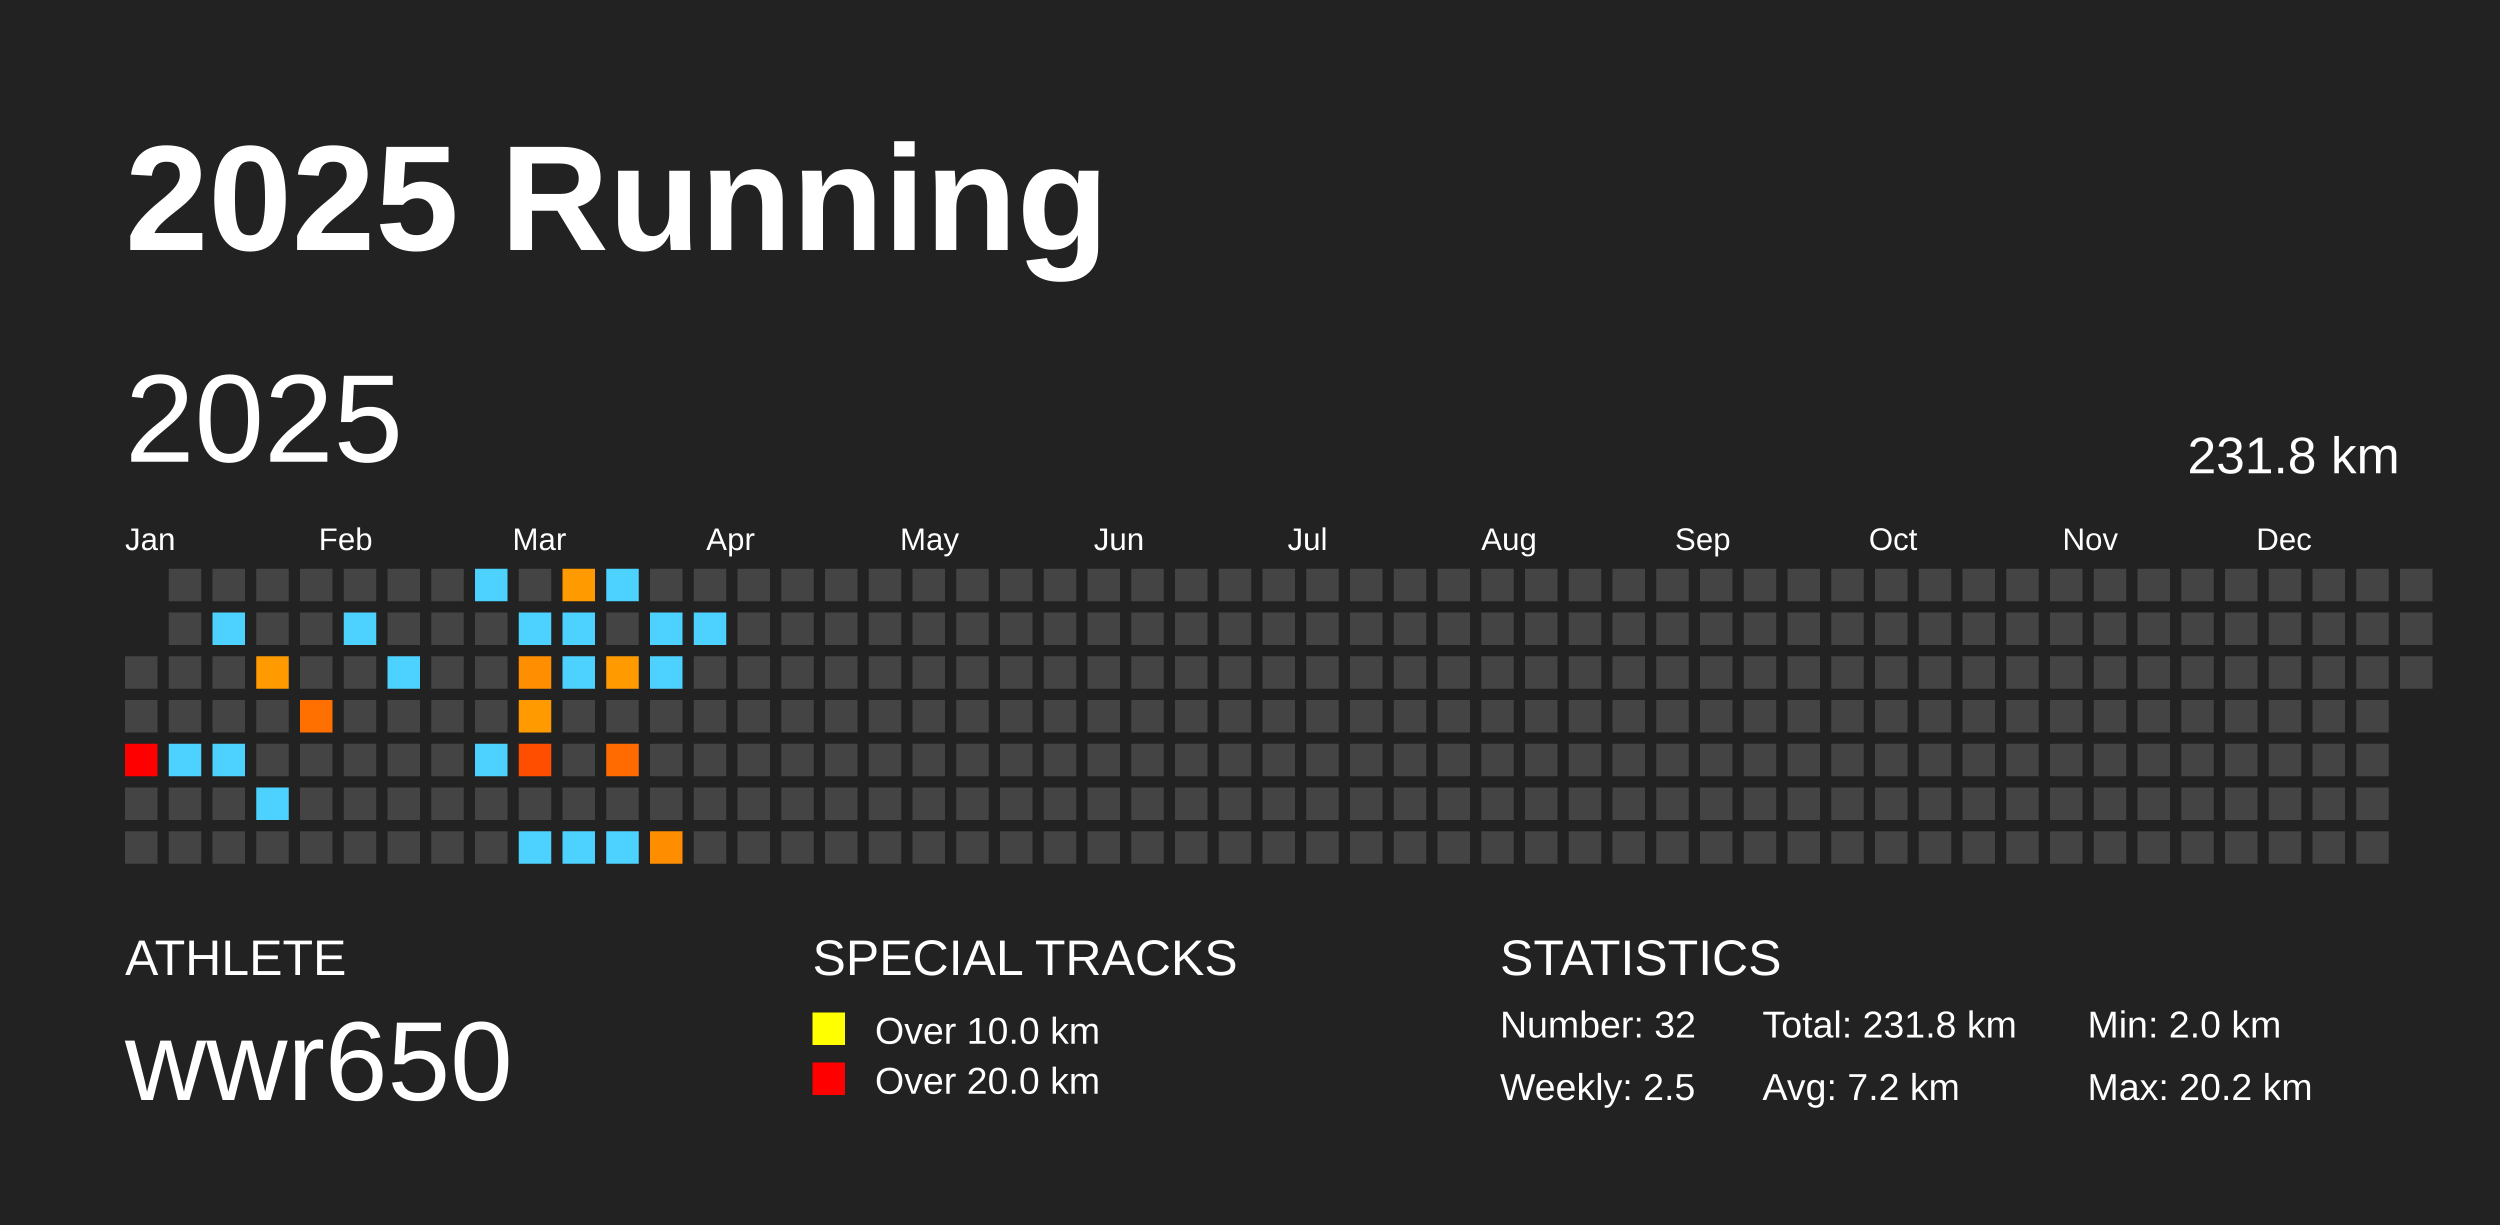
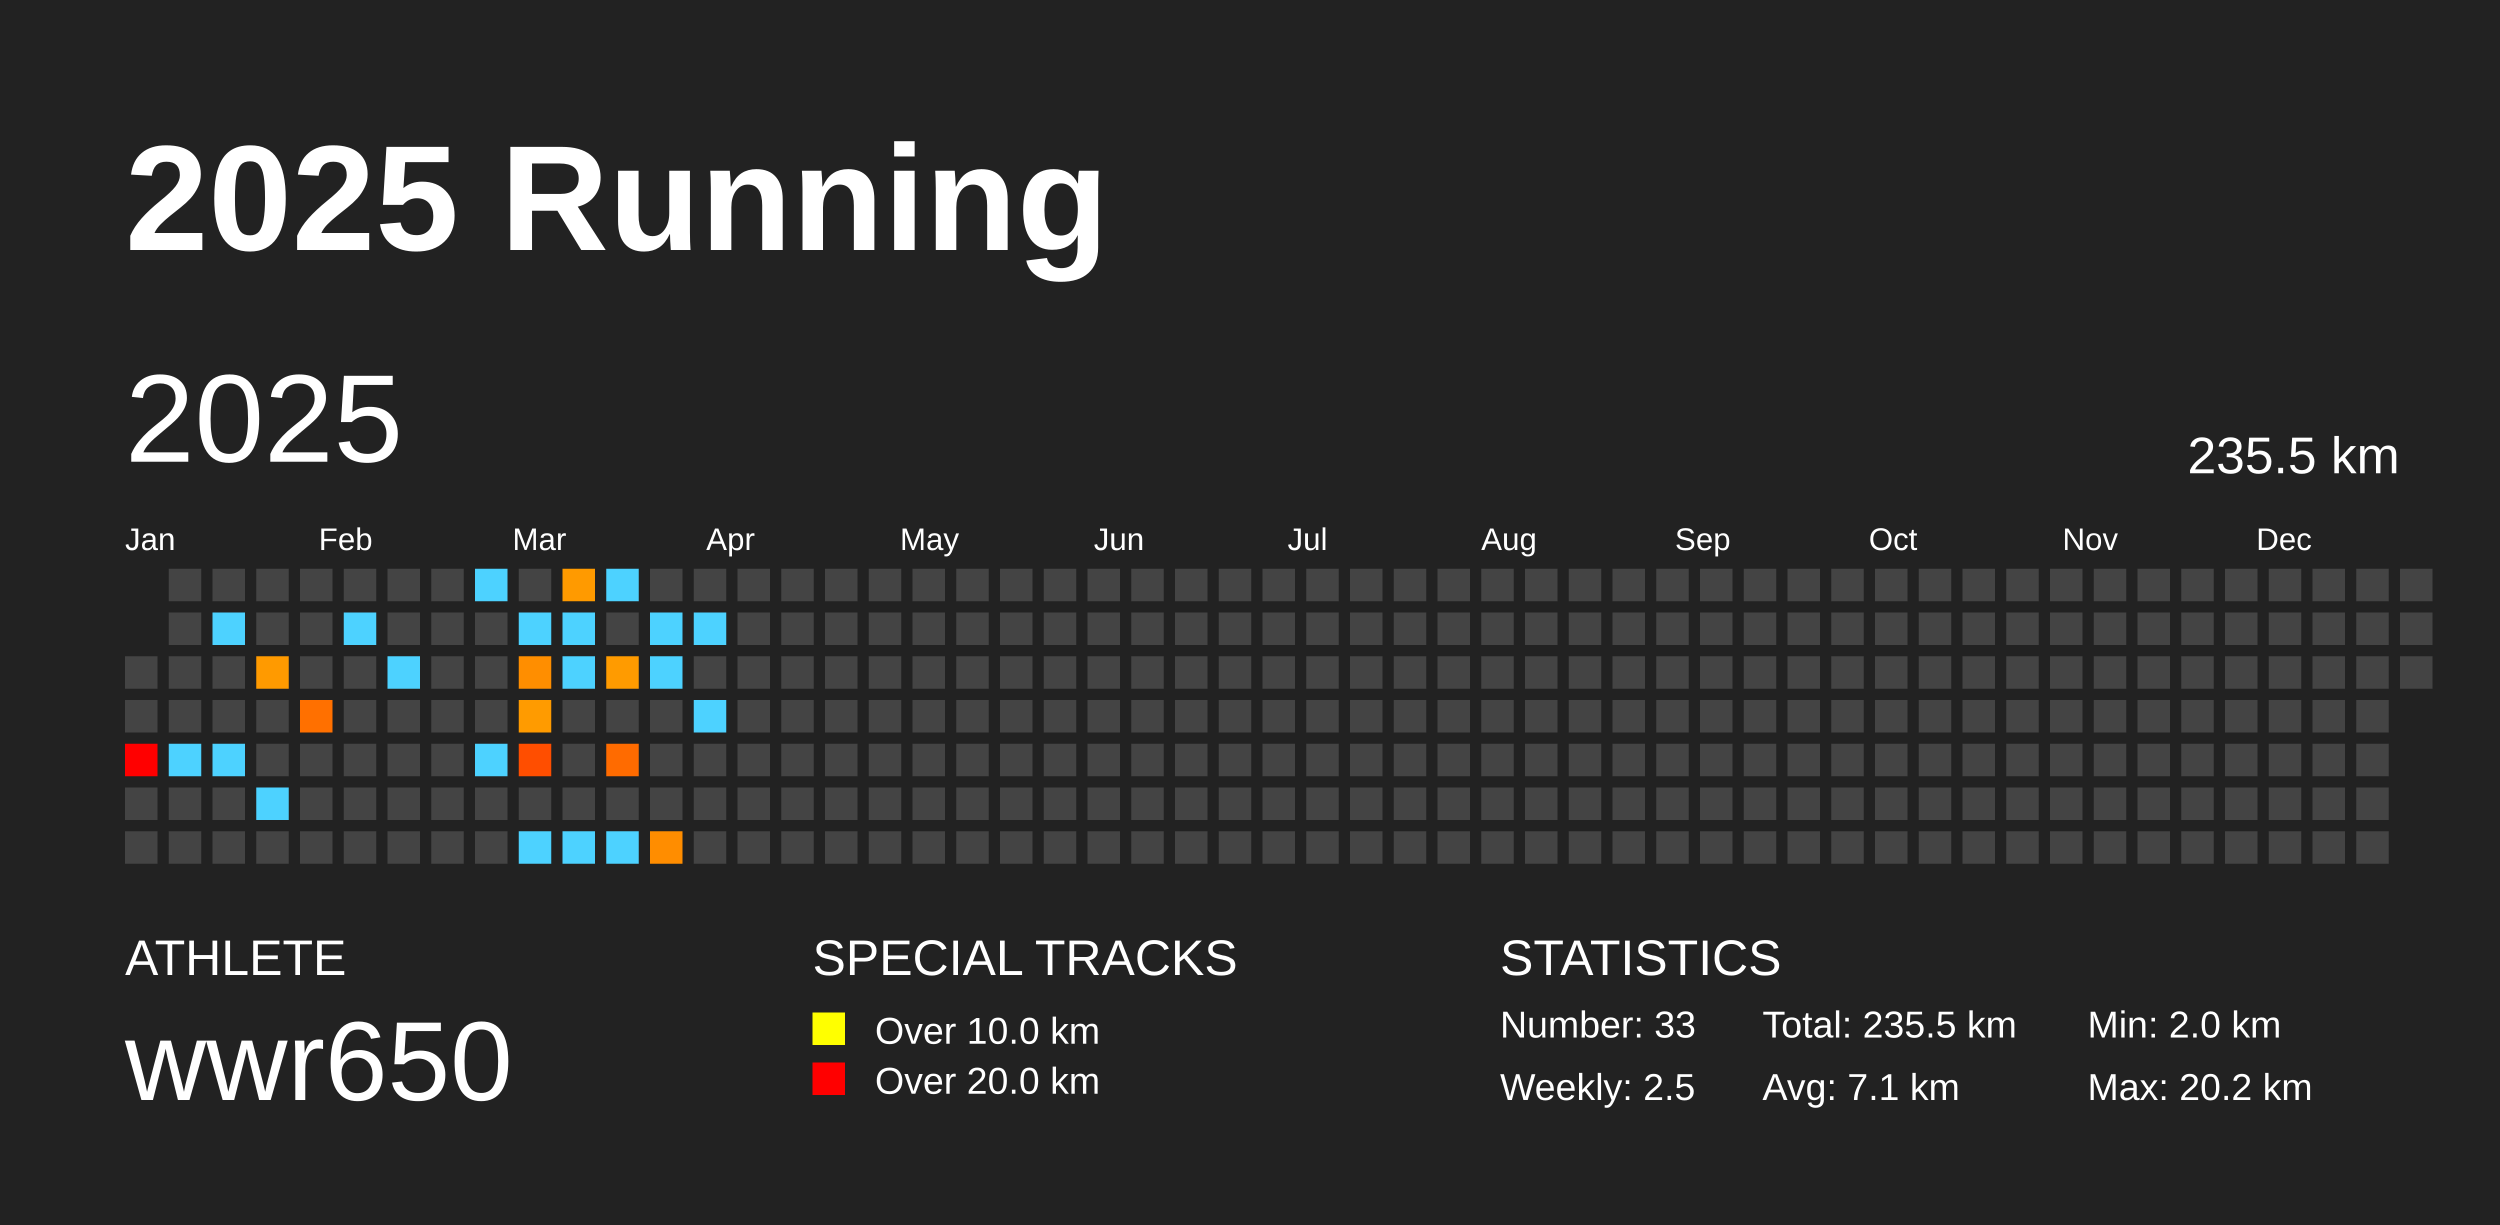
<svg xmlns="http://www.w3.org/2000/svg" baseProfile="full" height="98mm" version="1.1" viewBox="0,0,200,98" width="200mm">
  <defs />
  <rect fill="#222222" height="98" width="200" x="0" y="0" />
  <text fill="#FFFFFF" style="font-size:12px; font-family:Arial; font-weight:bold;" x="10" y="20">2025 Running</text>
  <text fill="#FFFFFF" style="font-size:4px; font-family:Arial" x="10" y="78">ATHLETE</text>
  <text fill="#FFFFFF" style="font-size:9px; font-family:Arial" x="10" y="88">wwr650</text>
  <text fill="#FFFFFF" style="font-size:4px; font-family:Arial" x="65" y="78">SPECIAL TRACKS</text>
  <rect fill="yellow" height="2.6" width="2.6" x="65" y="81" />
  <text fill="#FFFFFF" style="font-size:3px; font-family:Arial" x="70" y="83.5">Over 10.0 km</text>
  <rect fill="red" height="2.6" width="2.6" x="65" y="85" />
  <text fill="#FFFFFF" style="font-size:3px; font-family:Arial" x="70" y="87.5">Over 20.0 km</text>
  <text fill="#FFFFFF" style="font-size:4px; font-family:Arial" x="120" y="78">STATISTICS</text>
-   <text fill="#FFFFFF" style="font-size:3px; font-family:Arial" x="120" y="83">Number: 32</text>
+   <text fill="#FFFFFF" style="font-size:3px; font-family:Arial" x="120" y="83">Number: 33</text>
  <text fill="#FFFFFF" style="font-size:3px; font-family:Arial" x="120" y="88">Weekly: 2.5</text>
-   <text fill="#FFFFFF" style="font-size:3px; font-family:Arial" x="141" y="83">Total: 231.8 km</text>
-   <text fill="#FFFFFF" style="font-size:3px; font-family:Arial" x="141" y="88">Avg: 7.2 km</text>
+   <text fill="#FFFFFF" style="font-size:3px; font-family:Arial" x="141" y="83">Total: 235.5 km</text>
+   <text fill="#FFFFFF" style="font-size:3px; font-family:Arial" x="141" y="88">Avg: 7.1 km</text>
  <text fill="#FFFFFF" style="font-size:3px; font-family:Arial" x="167" y="83">Min: 2.0 km</text>
  <text fill="#FFFFFF" style="font-size:3px; font-family:Arial" x="167" y="88">Max: 20.2 km</text>
  <text dominant-baseline="hanging" fill="#FFFFFF" style="font-size:10.0px; font-family:Arial;" x="10" y="30">2025</text>
-   <text dominant-baseline="hanging" fill="#FFFFFF" style="font-size:4.125px; font-family:Arial;" x="175" y="35">231.8 km</text>
+   <text dominant-baseline="hanging" fill="#FFFFFF" style="font-size:4.125px; font-family:Arial;" x="175" y="35">235.5 km</text>
  <text fill="#FFFFFF" style="font-size:2.5px; font-family:Arial" x="10.0" y="44">Jan</text>
  <text fill="#FFFFFF" style="font-size:2.5px; font-family:Arial" x="25.5" y="44">Feb</text>
  <text fill="#FFFFFF" style="font-size:2.5px; font-family:Arial" x="41.0" y="44">Mar</text>
  <text fill="#FFFFFF" style="font-size:2.5px; font-family:Arial" x="56.5" y="44">Apr</text>
  <text fill="#FFFFFF" style="font-size:2.5px; font-family:Arial" x="72.0" y="44">May</text>
  <text fill="#FFFFFF" style="font-size:2.5px; font-family:Arial" x="87.5" y="44">Jun</text>
  <text fill="#FFFFFF" style="font-size:2.5px; font-family:Arial" x="103.0" y="44">Jul</text>
  <text fill="#FFFFFF" style="font-size:2.5px; font-family:Arial" x="118.5" y="44">Aug</text>
  <text fill="#FFFFFF" style="font-size:2.5px; font-family:Arial" x="134.0" y="44">Sep</text>
  <text fill="#FFFFFF" style="font-size:2.5px; font-family:Arial" x="149.5" y="44">Oct</text>
  <text fill="#FFFFFF" style="font-size:2.5px; font-family:Arial" x="165.0" y="44">Nov</text>
  <text fill="#FFFFFF" style="font-size:2.5px; font-family:Arial" x="180.5" y="44">Dec</text>
  <rect fill="#444444" height="2.6" width="2.6" x="10.0" y="52.5" />
  <rect fill="#444444" height="2.6" width="2.6" x="10.0" y="56.0" />
  <rect fill="red" height="2.6" width="2.6" x="10.0" y="59.5" />
  <rect fill="#444444" height="2.6" width="2.6" x="10.0" y="63.0" />
  <rect fill="#444444" height="2.6" width="2.6" x="10.0" y="66.5" />
  <rect fill="#444444" height="2.6" width="2.6" x="13.5" y="45.5" />
  <rect fill="#444444" height="2.6" width="2.6" x="13.5" y="49.0" />
  <rect fill="#444444" height="2.6" width="2.6" x="13.5" y="52.5" />
  <rect fill="#444444" height="2.6" width="2.6" x="13.5" y="56.0" />
  <rect fill="#4dd2ff" height="2.6" width="2.6" x="13.5" y="59.5" />
  <rect fill="#444444" height="2.6" width="2.6" x="13.5" y="63.0" />
  <rect fill="#444444" height="2.6" width="2.6" x="13.5" y="66.5" />
  <rect fill="#444444" height="2.6" width="2.6" x="17.0" y="45.5" />
  <rect fill="#4dd2ff" height="2.6" width="2.6" x="17.0" y="49.0" />
  <rect fill="#444444" height="2.6" width="2.6" x="17.0" y="52.5" />
  <rect fill="#444444" height="2.6" width="2.6" x="17.0" y="56.0" />
  <rect fill="#4dd2ff" height="2.6" width="2.6" x="17.0" y="59.5" />
  <rect fill="#444444" height="2.6" width="2.6" x="17.0" y="63.0" />
  <rect fill="#444444" height="2.6" width="2.6" x="17.0" y="66.5" />
  <rect fill="#444444" height="2.6" width="2.6" x="20.5" y="45.5" />
  <rect fill="#444444" height="2.6" width="2.6" x="20.5" y="49.0" />
  <rect fill="#ff9a00" height="2.6" width="2.6" x="20.5" y="52.5" />
  <rect fill="#444444" height="2.6" width="2.6" x="20.5" y="56.0" />
  <rect fill="#444444" height="2.6" width="2.6" x="20.5" y="59.5" />
  <rect fill="#4dd2ff" height="2.6" width="2.6" x="20.5" y="63.0" />
  <rect fill="#444444" height="2.6" width="2.6" x="20.5" y="66.5" />
  <rect fill="#444444" height="2.6" width="2.6" x="24.0" y="45.5" />
  <rect fill="#444444" height="2.6" width="2.6" x="24.0" y="49.0" />
  <rect fill="#444444" height="2.6" width="2.6" x="24.0" y="52.5" />
  <rect fill="#ff7000" height="2.6" width="2.6" x="24.0" y="56.0" />
  <rect fill="#444444" height="2.6" width="2.6" x="24.0" y="59.5" />
  <rect fill="#444444" height="2.6" width="2.6" x="24.0" y="63.0" />
  <rect fill="#444444" height="2.6" width="2.6" x="24.0" y="66.5" />
  <rect fill="#444444" height="2.6" width="2.6" x="27.5" y="45.5" />
  <rect fill="#4dd2ff" height="2.6" width="2.6" x="27.5" y="49.0" />
  <rect fill="#444444" height="2.6" width="2.6" x="27.5" y="52.5" />
  <rect fill="#444444" height="2.6" width="2.6" x="27.5" y="56.0" />
  <rect fill="#444444" height="2.6" width="2.6" x="27.5" y="59.5" />
  <rect fill="#444444" height="2.6" width="2.6" x="27.5" y="63.0" />
  <rect fill="#444444" height="2.6" width="2.6" x="27.5" y="66.5" />
  <rect fill="#444444" height="2.6" width="2.6" x="31.0" y="45.5" />
  <rect fill="#444444" height="2.6" width="2.6" x="31.0" y="49.0" />
  <rect fill="#4dd2ff" height="2.6" width="2.6" x="31.0" y="52.5" />
  <rect fill="#444444" height="2.6" width="2.6" x="31.0" y="56.0" />
  <rect fill="#444444" height="2.6" width="2.6" x="31.0" y="59.5" />
  <rect fill="#444444" height="2.6" width="2.6" x="31.0" y="63.0" />
  <rect fill="#444444" height="2.6" width="2.6" x="31.0" y="66.5" />
  <rect fill="#444444" height="2.6" width="2.6" x="34.5" y="45.5" />
  <rect fill="#444444" height="2.6" width="2.6" x="34.5" y="49.0" />
  <rect fill="#444444" height="2.6" width="2.6" x="34.5" y="52.5" />
  <rect fill="#444444" height="2.6" width="2.6" x="34.5" y="56.0" />
  <rect fill="#444444" height="2.6" width="2.6" x="34.5" y="59.5" />
  <rect fill="#444444" height="2.6" width="2.6" x="34.5" y="63.0" />
  <rect fill="#444444" height="2.6" width="2.6" x="34.5" y="66.5" />
  <rect fill="#4dd2ff" height="2.6" width="2.6" x="38.0" y="45.5" />
  <rect fill="#444444" height="2.6" width="2.6" x="38.0" y="49.0" />
  <rect fill="#444444" height="2.6" width="2.6" x="38.0" y="52.5" />
  <rect fill="#444444" height="2.6" width="2.6" x="38.0" y="56.0" />
  <rect fill="#4dd2ff" height="2.6" width="2.6" x="38.0" y="59.5" />
  <rect fill="#444444" height="2.6" width="2.6" x="38.0" y="63.0" />
  <rect fill="#444444" height="2.6" width="2.6" x="38.0" y="66.5" />
  <rect fill="#444444" height="2.6" width="2.6" x="41.5" y="45.5" />
  <rect fill="#4dd2ff" height="2.6" width="2.6" x="41.5" y="49.0" />
  <rect fill="#ff8e00" height="2.6" width="2.6" x="41.5" y="52.5" />
  <rect fill="#ff9b00" height="2.6" width="2.6" x="41.5" y="56.0" />
  <rect fill="#ff4e00" height="2.6" width="2.6" x="41.5" y="59.5" />
  <rect fill="#444444" height="2.6" width="2.6" x="41.5" y="63.0" />
  <rect fill="#4dd2ff" height="2.6" width="2.6" x="41.5" y="66.5" />
  <rect fill="#ff9a00" height="2.6" width="2.6" x="45.0" y="45.5" />
  <rect fill="#4dd2ff" height="2.6" width="2.6" x="45.0" y="49.0" />
  <rect fill="#4dd2ff" height="2.6" width="2.6" x="45.0" y="52.5" />
  <rect fill="#444444" height="2.6" width="2.6" x="45.0" y="56.0" />
  <rect fill="#444444" height="2.6" width="2.6" x="45.0" y="59.5" />
  <rect fill="#444444" height="2.6" width="2.6" x="45.0" y="63.0" />
  <rect fill="#4dd2ff" height="2.6" width="2.6" x="45.0" y="66.5" />
  <rect fill="#4dd2ff" height="2.6" width="2.6" x="48.5" y="45.5" />
  <rect fill="#444444" height="2.6" width="2.6" x="48.5" y="49.0" />
  <rect fill="#ff9b00" height="2.6" width="2.6" x="48.5" y="52.5" />
  <rect fill="#444444" height="2.6" width="2.6" x="48.5" y="56.0" />
  <rect fill="#ff6b00" height="2.6" width="2.6" x="48.5" y="59.5" />
  <rect fill="#444444" height="2.6" width="2.6" x="48.5" y="63.0" />
  <rect fill="#4dd2ff" height="2.6" width="2.6" x="48.5" y="66.5" />
  <rect fill="#444444" height="2.6" width="2.6" x="52.0" y="45.5" />
  <rect fill="#4dd2ff" height="2.6" width="2.6" x="52.0" y="49.0" />
  <rect fill="#4dd2ff" height="2.6" width="2.6" x="52.0" y="52.5" />
  <rect fill="#444444" height="2.6" width="2.6" x="52.0" y="56.0" />
  <rect fill="#444444" height="2.6" width="2.6" x="52.0" y="59.5" />
  <rect fill="#444444" height="2.6" width="2.6" x="52.0" y="63.0" />
  <rect fill="#ff8d00" height="2.6" width="2.6" x="52.0" y="66.5" />
  <rect fill="#444444" height="2.6" width="2.6" x="55.5" y="45.5" />
  <rect fill="#4dd2ff" height="2.6" width="2.6" x="55.5" y="49.0" />
  <rect fill="#444444" height="2.6" width="2.6" x="55.5" y="52.5" />
-   <rect fill="#444444" height="2.6" width="2.6" x="55.5" y="56.0" />
+   <rect fill="#4dd2ff" height="2.6" width="2.6" x="55.5" y="56.0" />
  <rect fill="#444444" height="2.6" width="2.6" x="55.5" y="59.5" />
  <rect fill="#444444" height="2.6" width="2.6" x="55.5" y="63.0" />
  <rect fill="#444444" height="2.6" width="2.6" x="55.5" y="66.5" />
  <rect fill="#444444" height="2.6" width="2.6" x="59.0" y="45.5" />
  <rect fill="#444444" height="2.6" width="2.6" x="59.0" y="49.0" />
  <rect fill="#444444" height="2.6" width="2.6" x="59.0" y="52.5" />
  <rect fill="#444444" height="2.6" width="2.6" x="59.0" y="56.0" />
  <rect fill="#444444" height="2.6" width="2.6" x="59.0" y="59.5" />
  <rect fill="#444444" height="2.6" width="2.6" x="59.0" y="63.0" />
  <rect fill="#444444" height="2.6" width="2.6" x="59.0" y="66.5" />
  <rect fill="#444444" height="2.6" width="2.6" x="62.5" y="45.5" />
  <rect fill="#444444" height="2.6" width="2.6" x="62.5" y="49.0" />
  <rect fill="#444444" height="2.6" width="2.6" x="62.5" y="52.5" />
  <rect fill="#444444" height="2.6" width="2.6" x="62.5" y="56.0" />
  <rect fill="#444444" height="2.6" width="2.6" x="62.5" y="59.5" />
  <rect fill="#444444" height="2.6" width="2.6" x="62.5" y="63.0" />
  <rect fill="#444444" height="2.6" width="2.6" x="62.5" y="66.5" />
  <rect fill="#444444" height="2.6" width="2.6" x="66.0" y="45.5" />
  <rect fill="#444444" height="2.6" width="2.6" x="66.0" y="49.0" />
  <rect fill="#444444" height="2.6" width="2.6" x="66.0" y="52.5" />
  <rect fill="#444444" height="2.6" width="2.6" x="66.0" y="56.0" />
  <rect fill="#444444" height="2.6" width="2.6" x="66.0" y="59.5" />
  <rect fill="#444444" height="2.6" width="2.6" x="66.0" y="63.0" />
  <rect fill="#444444" height="2.6" width="2.6" x="66.0" y="66.5" />
  <rect fill="#444444" height="2.6" width="2.6" x="69.5" y="45.5" />
  <rect fill="#444444" height="2.6" width="2.6" x="69.5" y="49.0" />
  <rect fill="#444444" height="2.6" width="2.6" x="69.5" y="52.5" />
  <rect fill="#444444" height="2.6" width="2.6" x="69.5" y="56.0" />
  <rect fill="#444444" height="2.6" width="2.6" x="69.5" y="59.5" />
  <rect fill="#444444" height="2.6" width="2.6" x="69.5" y="63.0" />
  <rect fill="#444444" height="2.6" width="2.6" x="69.5" y="66.5" />
  <rect fill="#444444" height="2.6" width="2.6" x="73.0" y="45.5" />
  <rect fill="#444444" height="2.6" width="2.6" x="73.0" y="49.0" />
  <rect fill="#444444" height="2.6" width="2.6" x="73.0" y="52.5" />
  <rect fill="#444444" height="2.6" width="2.6" x="73.0" y="56.0" />
  <rect fill="#444444" height="2.6" width="2.6" x="73.0" y="59.5" />
  <rect fill="#444444" height="2.6" width="2.6" x="73.0" y="63.0" />
  <rect fill="#444444" height="2.6" width="2.6" x="73.0" y="66.5" />
  <rect fill="#444444" height="2.6" width="2.6" x="76.5" y="45.5" />
  <rect fill="#444444" height="2.6" width="2.6" x="76.5" y="49.0" />
  <rect fill="#444444" height="2.6" width="2.6" x="76.5" y="52.5" />
  <rect fill="#444444" height="2.6" width="2.6" x="76.5" y="56.0" />
  <rect fill="#444444" height="2.6" width="2.6" x="76.5" y="59.5" />
  <rect fill="#444444" height="2.6" width="2.6" x="76.5" y="63.0" />
  <rect fill="#444444" height="2.6" width="2.6" x="76.5" y="66.5" />
  <rect fill="#444444" height="2.6" width="2.6" x="80.0" y="45.5" />
  <rect fill="#444444" height="2.6" width="2.6" x="80.0" y="49.0" />
  <rect fill="#444444" height="2.6" width="2.6" x="80.0" y="52.5" />
  <rect fill="#444444" height="2.6" width="2.6" x="80.0" y="56.0" />
  <rect fill="#444444" height="2.6" width="2.6" x="80.0" y="59.5" />
  <rect fill="#444444" height="2.6" width="2.6" x="80.0" y="63.0" />
  <rect fill="#444444" height="2.6" width="2.6" x="80.0" y="66.5" />
  <rect fill="#444444" height="2.6" width="2.6" x="83.5" y="45.5" />
  <rect fill="#444444" height="2.6" width="2.6" x="83.5" y="49.0" />
  <rect fill="#444444" height="2.6" width="2.6" x="83.5" y="52.5" />
  <rect fill="#444444" height="2.6" width="2.6" x="83.5" y="56.0" />
  <rect fill="#444444" height="2.6" width="2.6" x="83.5" y="59.5" />
  <rect fill="#444444" height="2.6" width="2.6" x="83.5" y="63.0" />
  <rect fill="#444444" height="2.6" width="2.6" x="83.5" y="66.5" />
  <rect fill="#444444" height="2.6" width="2.6" x="87.0" y="45.5" />
  <rect fill="#444444" height="2.6" width="2.6" x="87.0" y="49.0" />
  <rect fill="#444444" height="2.6" width="2.6" x="87.0" y="52.5" />
  <rect fill="#444444" height="2.6" width="2.6" x="87.0" y="56.0" />
  <rect fill="#444444" height="2.6" width="2.6" x="87.0" y="59.5" />
  <rect fill="#444444" height="2.6" width="2.6" x="87.0" y="63.0" />
  <rect fill="#444444" height="2.6" width="2.6" x="87.0" y="66.5" />
  <rect fill="#444444" height="2.6" width="2.6" x="90.5" y="45.5" />
  <rect fill="#444444" height="2.6" width="2.6" x="90.5" y="49.0" />
  <rect fill="#444444" height="2.6" width="2.6" x="90.5" y="52.5" />
  <rect fill="#444444" height="2.6" width="2.6" x="90.5" y="56.0" />
  <rect fill="#444444" height="2.6" width="2.6" x="90.5" y="59.5" />
  <rect fill="#444444" height="2.6" width="2.6" x="90.5" y="63.0" />
  <rect fill="#444444" height="2.6" width="2.6" x="90.5" y="66.5" />
  <rect fill="#444444" height="2.6" width="2.6" x="94.0" y="45.5" />
  <rect fill="#444444" height="2.6" width="2.6" x="94.0" y="49.0" />
  <rect fill="#444444" height="2.6" width="2.6" x="94.0" y="52.5" />
  <rect fill="#444444" height="2.6" width="2.6" x="94.0" y="56.0" />
  <rect fill="#444444" height="2.6" width="2.6" x="94.0" y="59.5" />
  <rect fill="#444444" height="2.6" width="2.6" x="94.0" y="63.0" />
  <rect fill="#444444" height="2.6" width="2.6" x="94.0" y="66.5" />
  <rect fill="#444444" height="2.6" width="2.6" x="97.5" y="45.5" />
  <rect fill="#444444" height="2.6" width="2.6" x="97.5" y="49.0" />
  <rect fill="#444444" height="2.6" width="2.6" x="97.5" y="52.5" />
  <rect fill="#444444" height="2.6" width="2.6" x="97.5" y="56.0" />
  <rect fill="#444444" height="2.6" width="2.6" x="97.5" y="59.5" />
  <rect fill="#444444" height="2.6" width="2.6" x="97.5" y="63.0" />
  <rect fill="#444444" height="2.6" width="2.6" x="97.5" y="66.5" />
  <rect fill="#444444" height="2.6" width="2.6" x="101.0" y="45.5" />
  <rect fill="#444444" height="2.6" width="2.6" x="101.0" y="49.0" />
  <rect fill="#444444" height="2.6" width="2.6" x="101.0" y="52.5" />
  <rect fill="#444444" height="2.6" width="2.6" x="101.0" y="56.0" />
  <rect fill="#444444" height="2.6" width="2.6" x="101.0" y="59.5" />
  <rect fill="#444444" height="2.6" width="2.6" x="101.0" y="63.0" />
  <rect fill="#444444" height="2.6" width="2.6" x="101.0" y="66.5" />
  <rect fill="#444444" height="2.6" width="2.6" x="104.5" y="45.5" />
  <rect fill="#444444" height="2.6" width="2.6" x="104.5" y="49.0" />
  <rect fill="#444444" height="2.6" width="2.6" x="104.5" y="52.5" />
  <rect fill="#444444" height="2.6" width="2.6" x="104.5" y="56.0" />
  <rect fill="#444444" height="2.6" width="2.6" x="104.5" y="59.5" />
  <rect fill="#444444" height="2.6" width="2.6" x="104.5" y="63.0" />
  <rect fill="#444444" height="2.6" width="2.6" x="104.5" y="66.5" />
  <rect fill="#444444" height="2.6" width="2.6" x="108.0" y="45.5" />
  <rect fill="#444444" height="2.6" width="2.6" x="108.0" y="49.0" />
  <rect fill="#444444" height="2.6" width="2.6" x="108.0" y="52.5" />
  <rect fill="#444444" height="2.6" width="2.6" x="108.0" y="56.0" />
  <rect fill="#444444" height="2.6" width="2.6" x="108.0" y="59.5" />
  <rect fill="#444444" height="2.6" width="2.6" x="108.0" y="63.0" />
  <rect fill="#444444" height="2.6" width="2.6" x="108.0" y="66.5" />
  <rect fill="#444444" height="2.6" width="2.6" x="111.5" y="45.5" />
  <rect fill="#444444" height="2.6" width="2.6" x="111.5" y="49.0" />
  <rect fill="#444444" height="2.6" width="2.6" x="111.5" y="52.5" />
  <rect fill="#444444" height="2.6" width="2.6" x="111.5" y="56.0" />
  <rect fill="#444444" height="2.6" width="2.6" x="111.5" y="59.5" />
  <rect fill="#444444" height="2.6" width="2.6" x="111.5" y="63.0" />
  <rect fill="#444444" height="2.6" width="2.6" x="111.5" y="66.5" />
  <rect fill="#444444" height="2.6" width="2.6" x="115.0" y="45.5" />
  <rect fill="#444444" height="2.6" width="2.6" x="115.0" y="49.0" />
  <rect fill="#444444" height="2.6" width="2.6" x="115.0" y="52.5" />
  <rect fill="#444444" height="2.6" width="2.6" x="115.0" y="56.0" />
  <rect fill="#444444" height="2.6" width="2.6" x="115.0" y="59.5" />
  <rect fill="#444444" height="2.6" width="2.6" x="115.0" y="63.0" />
  <rect fill="#444444" height="2.6" width="2.6" x="115.0" y="66.5" />
  <rect fill="#444444" height="2.6" width="2.6" x="118.5" y="45.5" />
  <rect fill="#444444" height="2.6" width="2.6" x="118.5" y="49.0" />
  <rect fill="#444444" height="2.6" width="2.6" x="118.5" y="52.5" />
  <rect fill="#444444" height="2.6" width="2.6" x="118.5" y="56.0" />
  <rect fill="#444444" height="2.6" width="2.6" x="118.5" y="59.5" />
  <rect fill="#444444" height="2.6" width="2.6" x="118.5" y="63.0" />
  <rect fill="#444444" height="2.6" width="2.6" x="118.5" y="66.5" />
  <rect fill="#444444" height="2.6" width="2.6" x="122.0" y="45.5" />
  <rect fill="#444444" height="2.6" width="2.6" x="122.0" y="49.0" />
  <rect fill="#444444" height="2.6" width="2.6" x="122.0" y="52.5" />
  <rect fill="#444444" height="2.6" width="2.6" x="122.0" y="56.0" />
  <rect fill="#444444" height="2.6" width="2.6" x="122.0" y="59.5" />
  <rect fill="#444444" height="2.6" width="2.6" x="122.0" y="63.0" />
  <rect fill="#444444" height="2.6" width="2.6" x="122.0" y="66.5" />
  <rect fill="#444444" height="2.6" width="2.6" x="125.5" y="45.5" />
  <rect fill="#444444" height="2.6" width="2.6" x="125.5" y="49.0" />
  <rect fill="#444444" height="2.6" width="2.6" x="125.5" y="52.5" />
  <rect fill="#444444" height="2.6" width="2.6" x="125.5" y="56.0" />
  <rect fill="#444444" height="2.6" width="2.6" x="125.5" y="59.5" />
  <rect fill="#444444" height="2.6" width="2.6" x="125.5" y="63.0" />
  <rect fill="#444444" height="2.6" width="2.6" x="125.5" y="66.5" />
  <rect fill="#444444" height="2.6" width="2.6" x="129.0" y="45.5" />
  <rect fill="#444444" height="2.6" width="2.6" x="129.0" y="49.0" />
  <rect fill="#444444" height="2.6" width="2.6" x="129.0" y="52.5" />
  <rect fill="#444444" height="2.6" width="2.6" x="129.0" y="56.0" />
  <rect fill="#444444" height="2.6" width="2.6" x="129.0" y="59.5" />
  <rect fill="#444444" height="2.6" width="2.6" x="129.0" y="63.0" />
  <rect fill="#444444" height="2.6" width="2.6" x="129.0" y="66.5" />
  <rect fill="#444444" height="2.6" width="2.6" x="132.5" y="45.5" />
  <rect fill="#444444" height="2.6" width="2.6" x="132.5" y="49.0" />
  <rect fill="#444444" height="2.6" width="2.6" x="132.5" y="52.5" />
  <rect fill="#444444" height="2.6" width="2.6" x="132.5" y="56.0" />
  <rect fill="#444444" height="2.6" width="2.6" x="132.5" y="59.5" />
  <rect fill="#444444" height="2.6" width="2.6" x="132.5" y="63.0" />
  <rect fill="#444444" height="2.6" width="2.6" x="132.5" y="66.5" />
  <rect fill="#444444" height="2.6" width="2.6" x="136.0" y="45.5" />
  <rect fill="#444444" height="2.6" width="2.6" x="136.0" y="49.0" />
  <rect fill="#444444" height="2.6" width="2.6" x="136.0" y="52.5" />
  <rect fill="#444444" height="2.6" width="2.6" x="136.0" y="56.0" />
  <rect fill="#444444" height="2.6" width="2.6" x="136.0" y="59.5" />
  <rect fill="#444444" height="2.6" width="2.6" x="136.0" y="63.0" />
  <rect fill="#444444" height="2.6" width="2.6" x="136.0" y="66.5" />
  <rect fill="#444444" height="2.6" width="2.6" x="139.5" y="45.5" />
  <rect fill="#444444" height="2.6" width="2.6" x="139.5" y="49.0" />
  <rect fill="#444444" height="2.6" width="2.6" x="139.5" y="52.5" />
  <rect fill="#444444" height="2.6" width="2.6" x="139.5" y="56.0" />
  <rect fill="#444444" height="2.6" width="2.6" x="139.5" y="59.5" />
  <rect fill="#444444" height="2.6" width="2.6" x="139.5" y="63.0" />
  <rect fill="#444444" height="2.6" width="2.6" x="139.5" y="66.5" />
  <rect fill="#444444" height="2.6" width="2.6" x="143.0" y="45.5" />
  <rect fill="#444444" height="2.6" width="2.6" x="143.0" y="49.0" />
  <rect fill="#444444" height="2.6" width="2.6" x="143.0" y="52.5" />
  <rect fill="#444444" height="2.6" width="2.6" x="143.0" y="56.0" />
  <rect fill="#444444" height="2.6" width="2.6" x="143.0" y="59.5" />
  <rect fill="#444444" height="2.6" width="2.6" x="143.0" y="63.0" />
  <rect fill="#444444" height="2.6" width="2.6" x="143.0" y="66.5" />
  <rect fill="#444444" height="2.6" width="2.6" x="146.5" y="45.5" />
  <rect fill="#444444" height="2.6" width="2.6" x="146.5" y="49.0" />
  <rect fill="#444444" height="2.6" width="2.6" x="146.5" y="52.5" />
  <rect fill="#444444" height="2.6" width="2.6" x="146.5" y="56.0" />
  <rect fill="#444444" height="2.6" width="2.6" x="146.5" y="59.5" />
  <rect fill="#444444" height="2.6" width="2.6" x="146.5" y="63.0" />
  <rect fill="#444444" height="2.6" width="2.6" x="146.5" y="66.5" />
  <rect fill="#444444" height="2.6" width="2.6" x="150.0" y="45.5" />
  <rect fill="#444444" height="2.6" width="2.6" x="150.0" y="49.0" />
  <rect fill="#444444" height="2.6" width="2.6" x="150.0" y="52.5" />
  <rect fill="#444444" height="2.6" width="2.6" x="150.0" y="56.0" />
  <rect fill="#444444" height="2.6" width="2.6" x="150.0" y="59.5" />
  <rect fill="#444444" height="2.6" width="2.6" x="150.0" y="63.0" />
  <rect fill="#444444" height="2.6" width="2.6" x="150.0" y="66.5" />
  <rect fill="#444444" height="2.6" width="2.6" x="153.5" y="45.5" />
  <rect fill="#444444" height="2.6" width="2.6" x="153.5" y="49.0" />
  <rect fill="#444444" height="2.6" width="2.6" x="153.5" y="52.5" />
  <rect fill="#444444" height="2.6" width="2.6" x="153.5" y="56.0" />
  <rect fill="#444444" height="2.6" width="2.6" x="153.5" y="59.5" />
  <rect fill="#444444" height="2.6" width="2.6" x="153.5" y="63.0" />
  <rect fill="#444444" height="2.6" width="2.6" x="153.5" y="66.5" />
  <rect fill="#444444" height="2.6" width="2.6" x="157.0" y="45.5" />
  <rect fill="#444444" height="2.6" width="2.6" x="157.0" y="49.0" />
  <rect fill="#444444" height="2.6" width="2.6" x="157.0" y="52.5" />
  <rect fill="#444444" height="2.6" width="2.6" x="157.0" y="56.0" />
  <rect fill="#444444" height="2.6" width="2.6" x="157.0" y="59.5" />
  <rect fill="#444444" height="2.6" width="2.6" x="157.0" y="63.0" />
  <rect fill="#444444" height="2.6" width="2.6" x="157.0" y="66.5" />
  <rect fill="#444444" height="2.6" width="2.6" x="160.5" y="45.5" />
  <rect fill="#444444" height="2.6" width="2.6" x="160.5" y="49.0" />
  <rect fill="#444444" height="2.6" width="2.6" x="160.5" y="52.5" />
  <rect fill="#444444" height="2.6" width="2.6" x="160.5" y="56.0" />
  <rect fill="#444444" height="2.6" width="2.6" x="160.5" y="59.5" />
  <rect fill="#444444" height="2.6" width="2.6" x="160.5" y="63.0" />
  <rect fill="#444444" height="2.6" width="2.6" x="160.5" y="66.5" />
  <rect fill="#444444" height="2.6" width="2.6" x="164.0" y="45.5" />
  <rect fill="#444444" height="2.6" width="2.6" x="164.0" y="49.0" />
  <rect fill="#444444" height="2.6" width="2.6" x="164.0" y="52.5" />
  <rect fill="#444444" height="2.6" width="2.6" x="164.0" y="56.0" />
  <rect fill="#444444" height="2.6" width="2.6" x="164.0" y="59.5" />
  <rect fill="#444444" height="2.6" width="2.6" x="164.0" y="63.0" />
  <rect fill="#444444" height="2.6" width="2.6" x="164.0" y="66.5" />
  <rect fill="#444444" height="2.6" width="2.6" x="167.5" y="45.5" />
  <rect fill="#444444" height="2.6" width="2.6" x="167.5" y="49.0" />
  <rect fill="#444444" height="2.6" width="2.6" x="167.5" y="52.5" />
  <rect fill="#444444" height="2.6" width="2.6" x="167.5" y="56.0" />
  <rect fill="#444444" height="2.6" width="2.6" x="167.5" y="59.5" />
  <rect fill="#444444" height="2.6" width="2.6" x="167.5" y="63.0" />
  <rect fill="#444444" height="2.6" width="2.6" x="167.5" y="66.5" />
  <rect fill="#444444" height="2.6" width="2.6" x="171.0" y="45.5" />
  <rect fill="#444444" height="2.6" width="2.6" x="171.0" y="49.0" />
  <rect fill="#444444" height="2.6" width="2.6" x="171.0" y="52.5" />
  <rect fill="#444444" height="2.6" width="2.6" x="171.0" y="56.0" />
  <rect fill="#444444" height="2.6" width="2.6" x="171.0" y="59.5" />
  <rect fill="#444444" height="2.6" width="2.6" x="171.0" y="63.0" />
  <rect fill="#444444" height="2.6" width="2.6" x="171.0" y="66.5" />
  <rect fill="#444444" height="2.6" width="2.6" x="174.5" y="45.5" />
  <rect fill="#444444" height="2.6" width="2.6" x="174.5" y="49.0" />
  <rect fill="#444444" height="2.6" width="2.6" x="174.5" y="52.5" />
  <rect fill="#444444" height="2.6" width="2.6" x="174.5" y="56.0" />
  <rect fill="#444444" height="2.6" width="2.6" x="174.5" y="59.5" />
  <rect fill="#444444" height="2.6" width="2.6" x="174.5" y="63.0" />
  <rect fill="#444444" height="2.6" width="2.6" x="174.5" y="66.5" />
  <rect fill="#444444" height="2.6" width="2.6" x="178.0" y="45.5" />
  <rect fill="#444444" height="2.6" width="2.6" x="178.0" y="49.0" />
  <rect fill="#444444" height="2.6" width="2.6" x="178.0" y="52.5" />
  <rect fill="#444444" height="2.6" width="2.6" x="178.0" y="56.0" />
  <rect fill="#444444" height="2.6" width="2.6" x="178.0" y="59.5" />
  <rect fill="#444444" height="2.6" width="2.6" x="178.0" y="63.0" />
  <rect fill="#444444" height="2.6" width="2.6" x="178.0" y="66.5" />
  <rect fill="#444444" height="2.6" width="2.6" x="181.5" y="45.5" />
  <rect fill="#444444" height="2.6" width="2.6" x="181.5" y="49.0" />
  <rect fill="#444444" height="2.6" width="2.6" x="181.5" y="52.5" />
  <rect fill="#444444" height="2.6" width="2.6" x="181.5" y="56.0" />
  <rect fill="#444444" height="2.6" width="2.6" x="181.5" y="59.5" />
  <rect fill="#444444" height="2.6" width="2.6" x="181.5" y="63.0" />
  <rect fill="#444444" height="2.6" width="2.6" x="181.5" y="66.5" />
  <rect fill="#444444" height="2.6" width="2.6" x="185.0" y="45.5" />
  <rect fill="#444444" height="2.6" width="2.6" x="185.0" y="49.0" />
  <rect fill="#444444" height="2.6" width="2.6" x="185.0" y="52.5" />
  <rect fill="#444444" height="2.6" width="2.6" x="185.0" y="56.0" />
  <rect fill="#444444" height="2.6" width="2.6" x="185.0" y="59.5" />
  <rect fill="#444444" height="2.6" width="2.6" x="185.0" y="63.0" />
  <rect fill="#444444" height="2.6" width="2.6" x="185.0" y="66.5" />
  <rect fill="#444444" height="2.6" width="2.6" x="188.5" y="45.5" />
  <rect fill="#444444" height="2.6" width="2.6" x="188.5" y="49.0" />
  <rect fill="#444444" height="2.6" width="2.6" x="188.5" y="52.5" />
  <rect fill="#444444" height="2.6" width="2.6" x="188.5" y="56.0" />
  <rect fill="#444444" height="2.6" width="2.6" x="188.5" y="59.5" />
  <rect fill="#444444" height="2.6" width="2.6" x="188.5" y="63.0" />
  <rect fill="#444444" height="2.6" width="2.6" x="188.5" y="66.5" />
  <rect fill="#444444" height="2.6" width="2.6" x="192.0" y="45.5" />
  <rect fill="#444444" height="2.6" width="2.6" x="192.0" y="49.0" />
  <rect fill="#444444" height="2.6" width="2.6" x="192.0" y="52.5" />
</svg>
